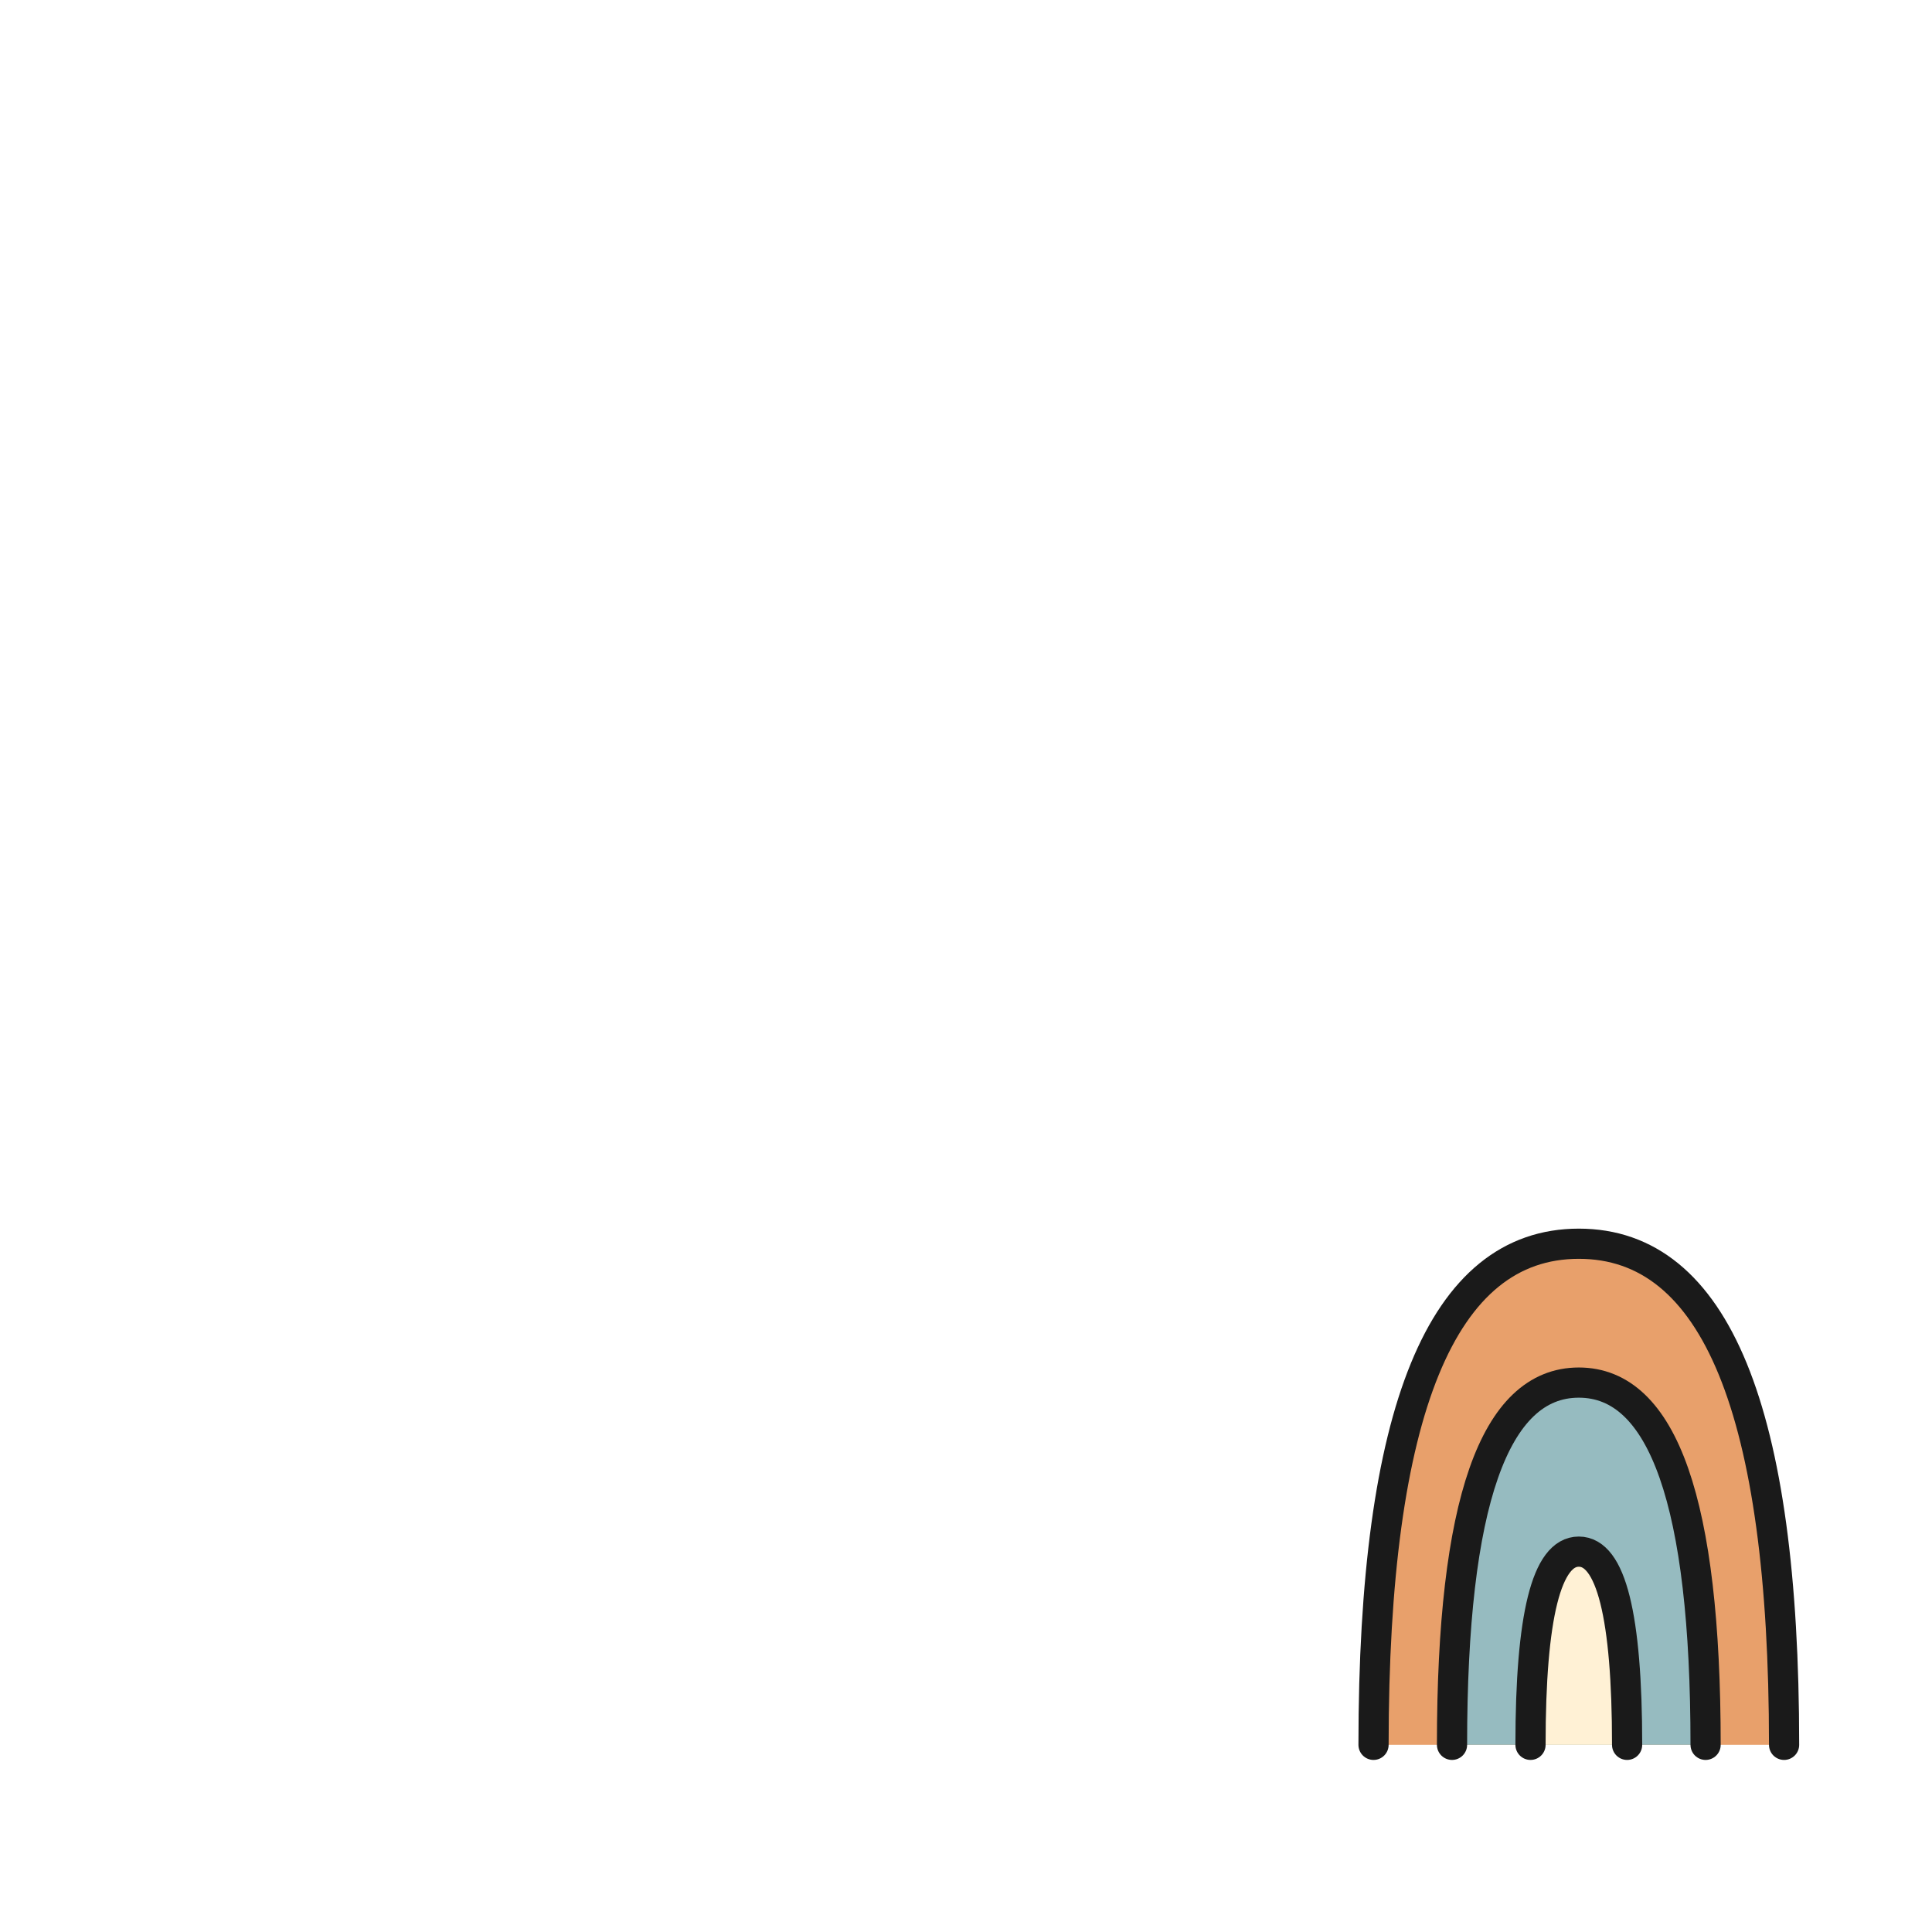
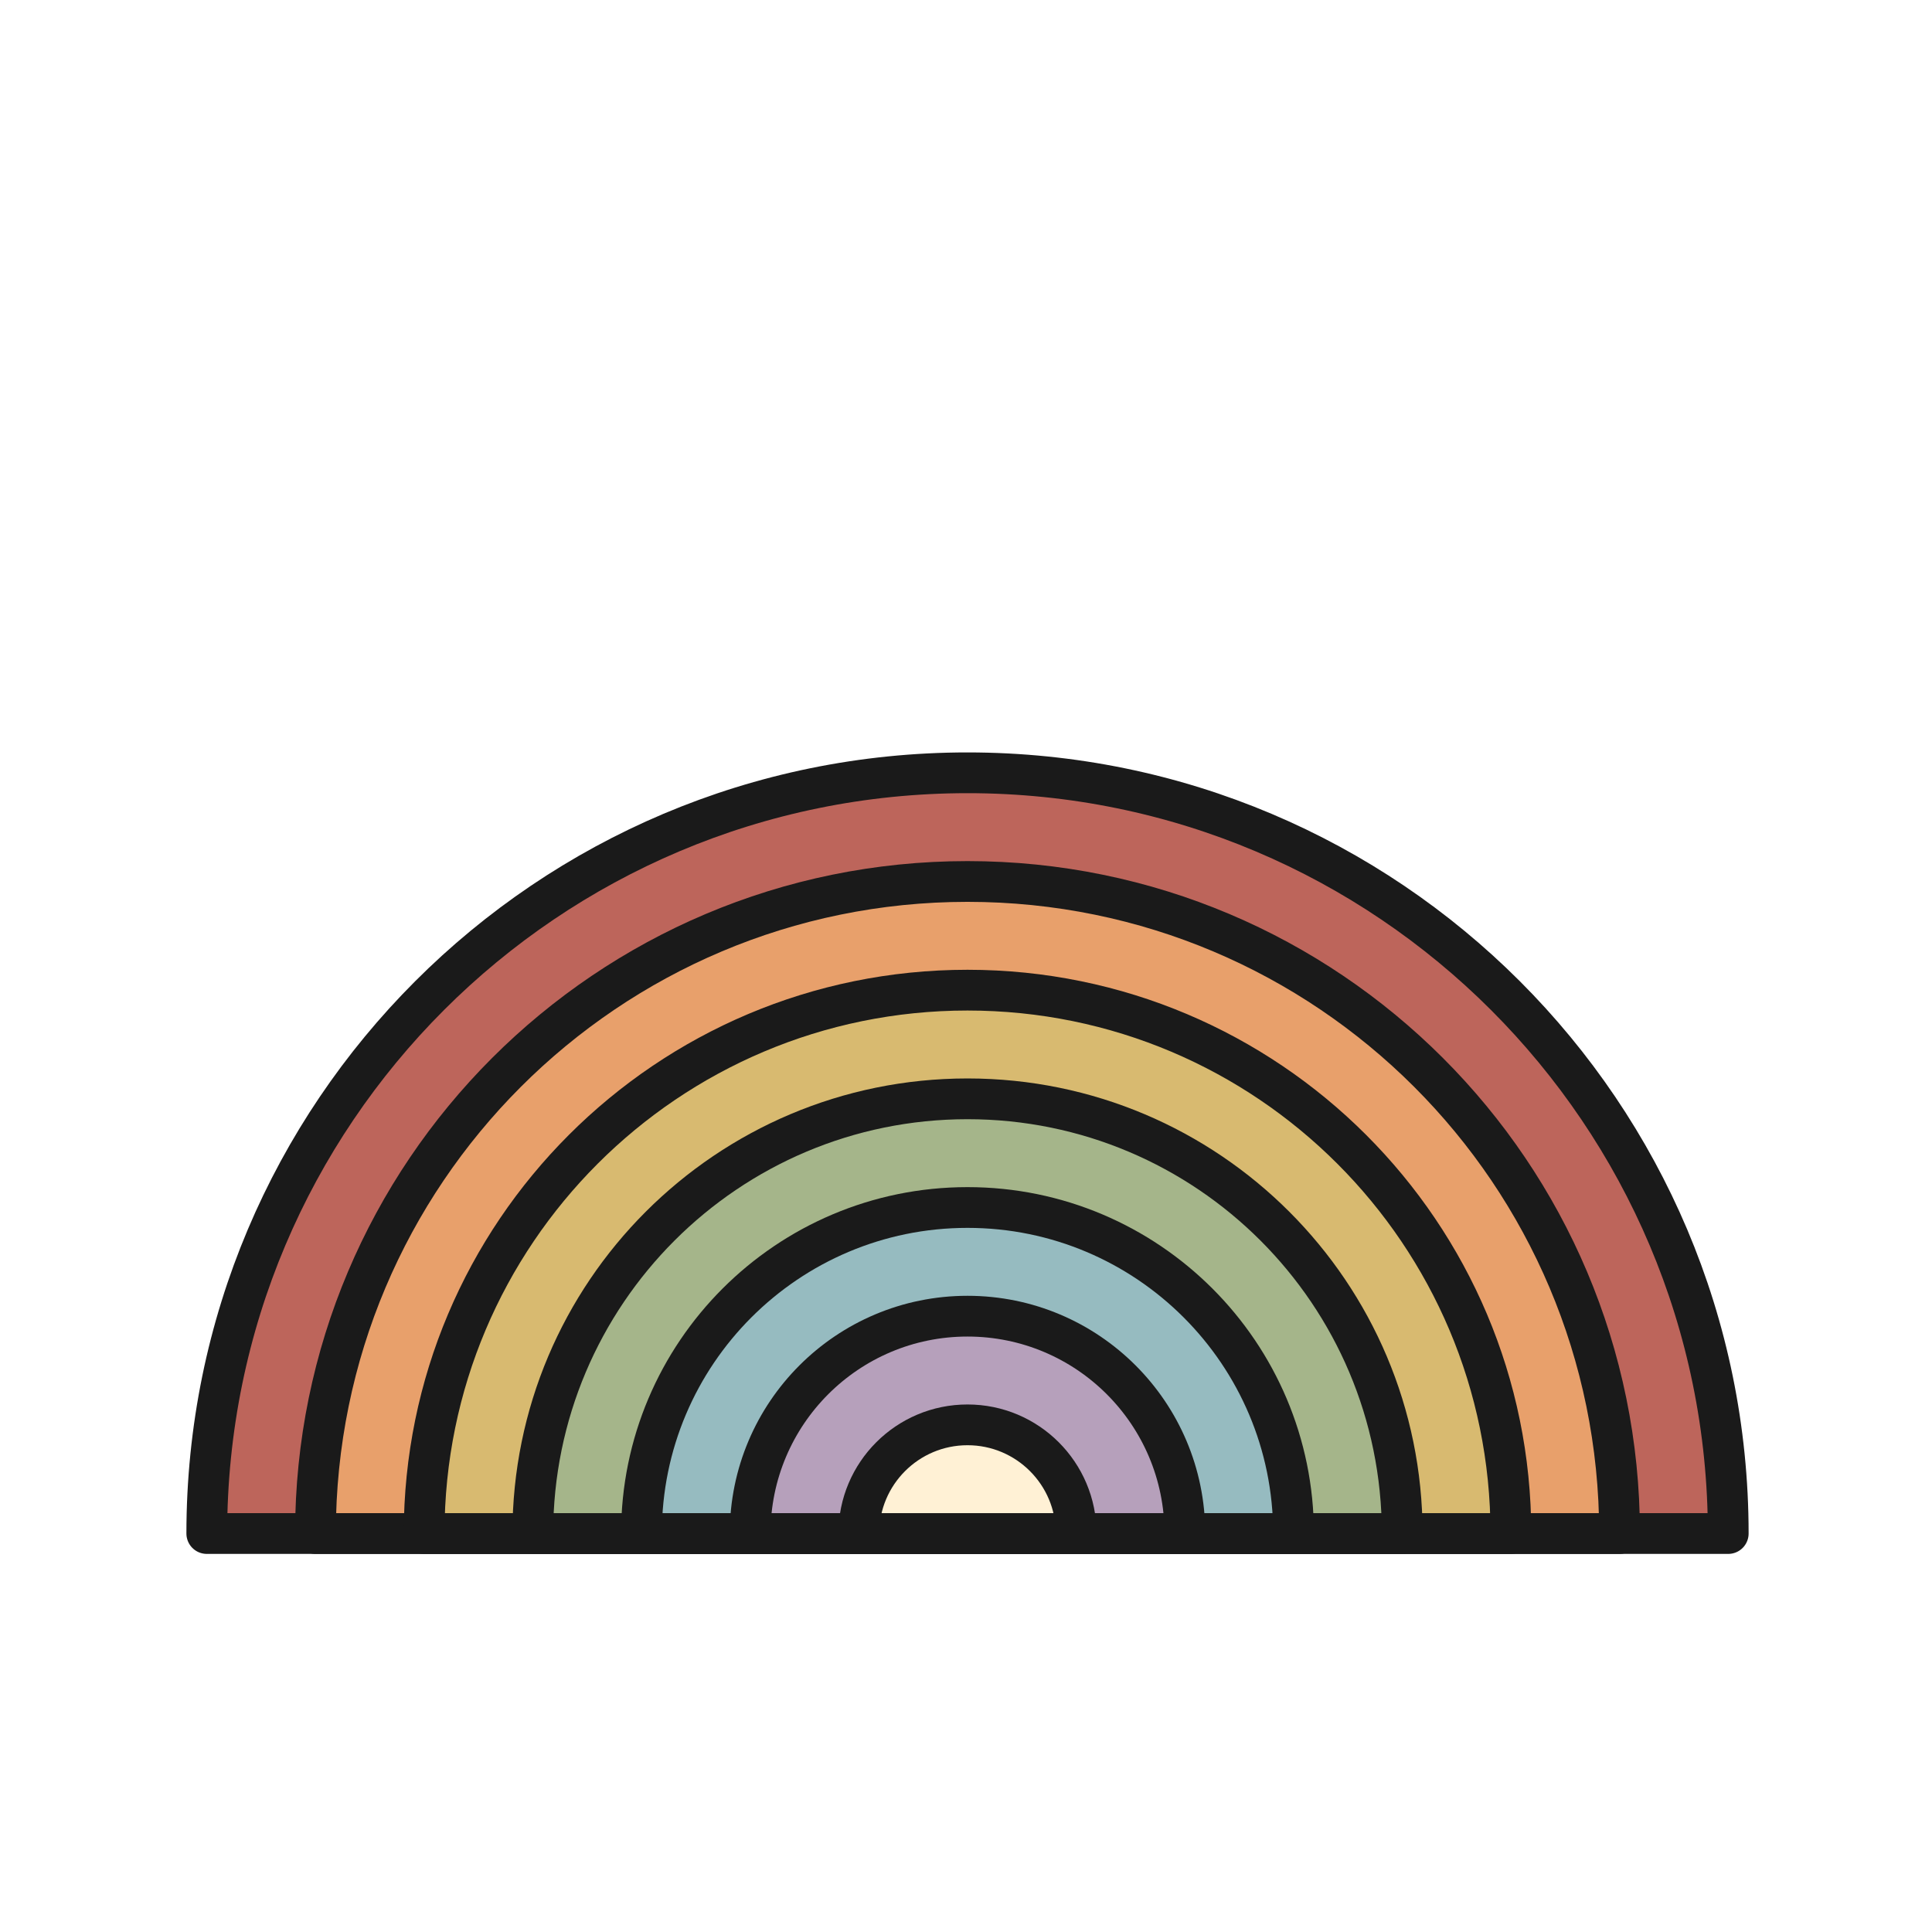
<svg xmlns="http://www.w3.org/2000/svg" width="256" height="256" viewBox="0 0 256 256">
-   <g transform="translate(158 144) scale(.8)">
-     <path d="M30 109 Q30 26 64 26 Q98 26 98 109" fill="#e8a06b" stroke="#1a1a1a" stroke-width="5" stroke-linecap="round" stroke-linejoin="round" />
-     <path d="M43 109 Q43 49 64 49 Q85 49 85 109" fill="#96bbc0" stroke="#1a1a1a" stroke-width="5" stroke-linecap="round" stroke-linejoin="round" />
-     <path d="M56 109 Q56 77 64 77 Q72 77 72 109" fill="#fff1d5" stroke="#1a1a1a" stroke-width="5" stroke-linecap="round" stroke-linejoin="round" />
+   <g transform="translate(13 16) scale(1.8)">
+     <path d="M8 104 A56 56 0 0 1 120 104 Z" fill="#bd655b" stroke="#1a1a1a" stroke-width="3" stroke-linecap="round" stroke-linejoin="round" />
+     <path d="M16 104 A48 48 0 0 1 112 104 Z" fill="#e8a06b" stroke="#1a1a1a" stroke-width="3" stroke-linecap="round" stroke-linejoin="round" />
+     <path d="M24 104 A40 40 0 0 1 104 104 Z" fill="#d8ba70" stroke="#1a1a1a" stroke-width="3" stroke-linecap="round" stroke-linejoin="round" />
+     <path d="M32 104 A32 32 0 0 1 96 104 Z" fill="#a5b58a" stroke="#1a1a1a" stroke-width="3" stroke-linecap="round" stroke-linejoin="round" />
+     <path d="M40 104 A24 24 0 0 1 88 104 Z" fill="#96bbc0" stroke="#1a1a1a" stroke-width="3" stroke-linecap="round" stroke-linejoin="round" />
+     <path d="M48 104 A16 16 0 0 1 80 104 Z" fill="#b6a0bb" stroke="#1a1a1a" stroke-width="3" stroke-linecap="round" stroke-linejoin="round" />
+     <path d="M56 104 A8 8 0 0 1 72 104 Z" fill="#fff1d5" stroke="#1a1a1a" stroke-width="3" stroke-linecap="round" stroke-linejoin="round" />
  </g>
</svg>
